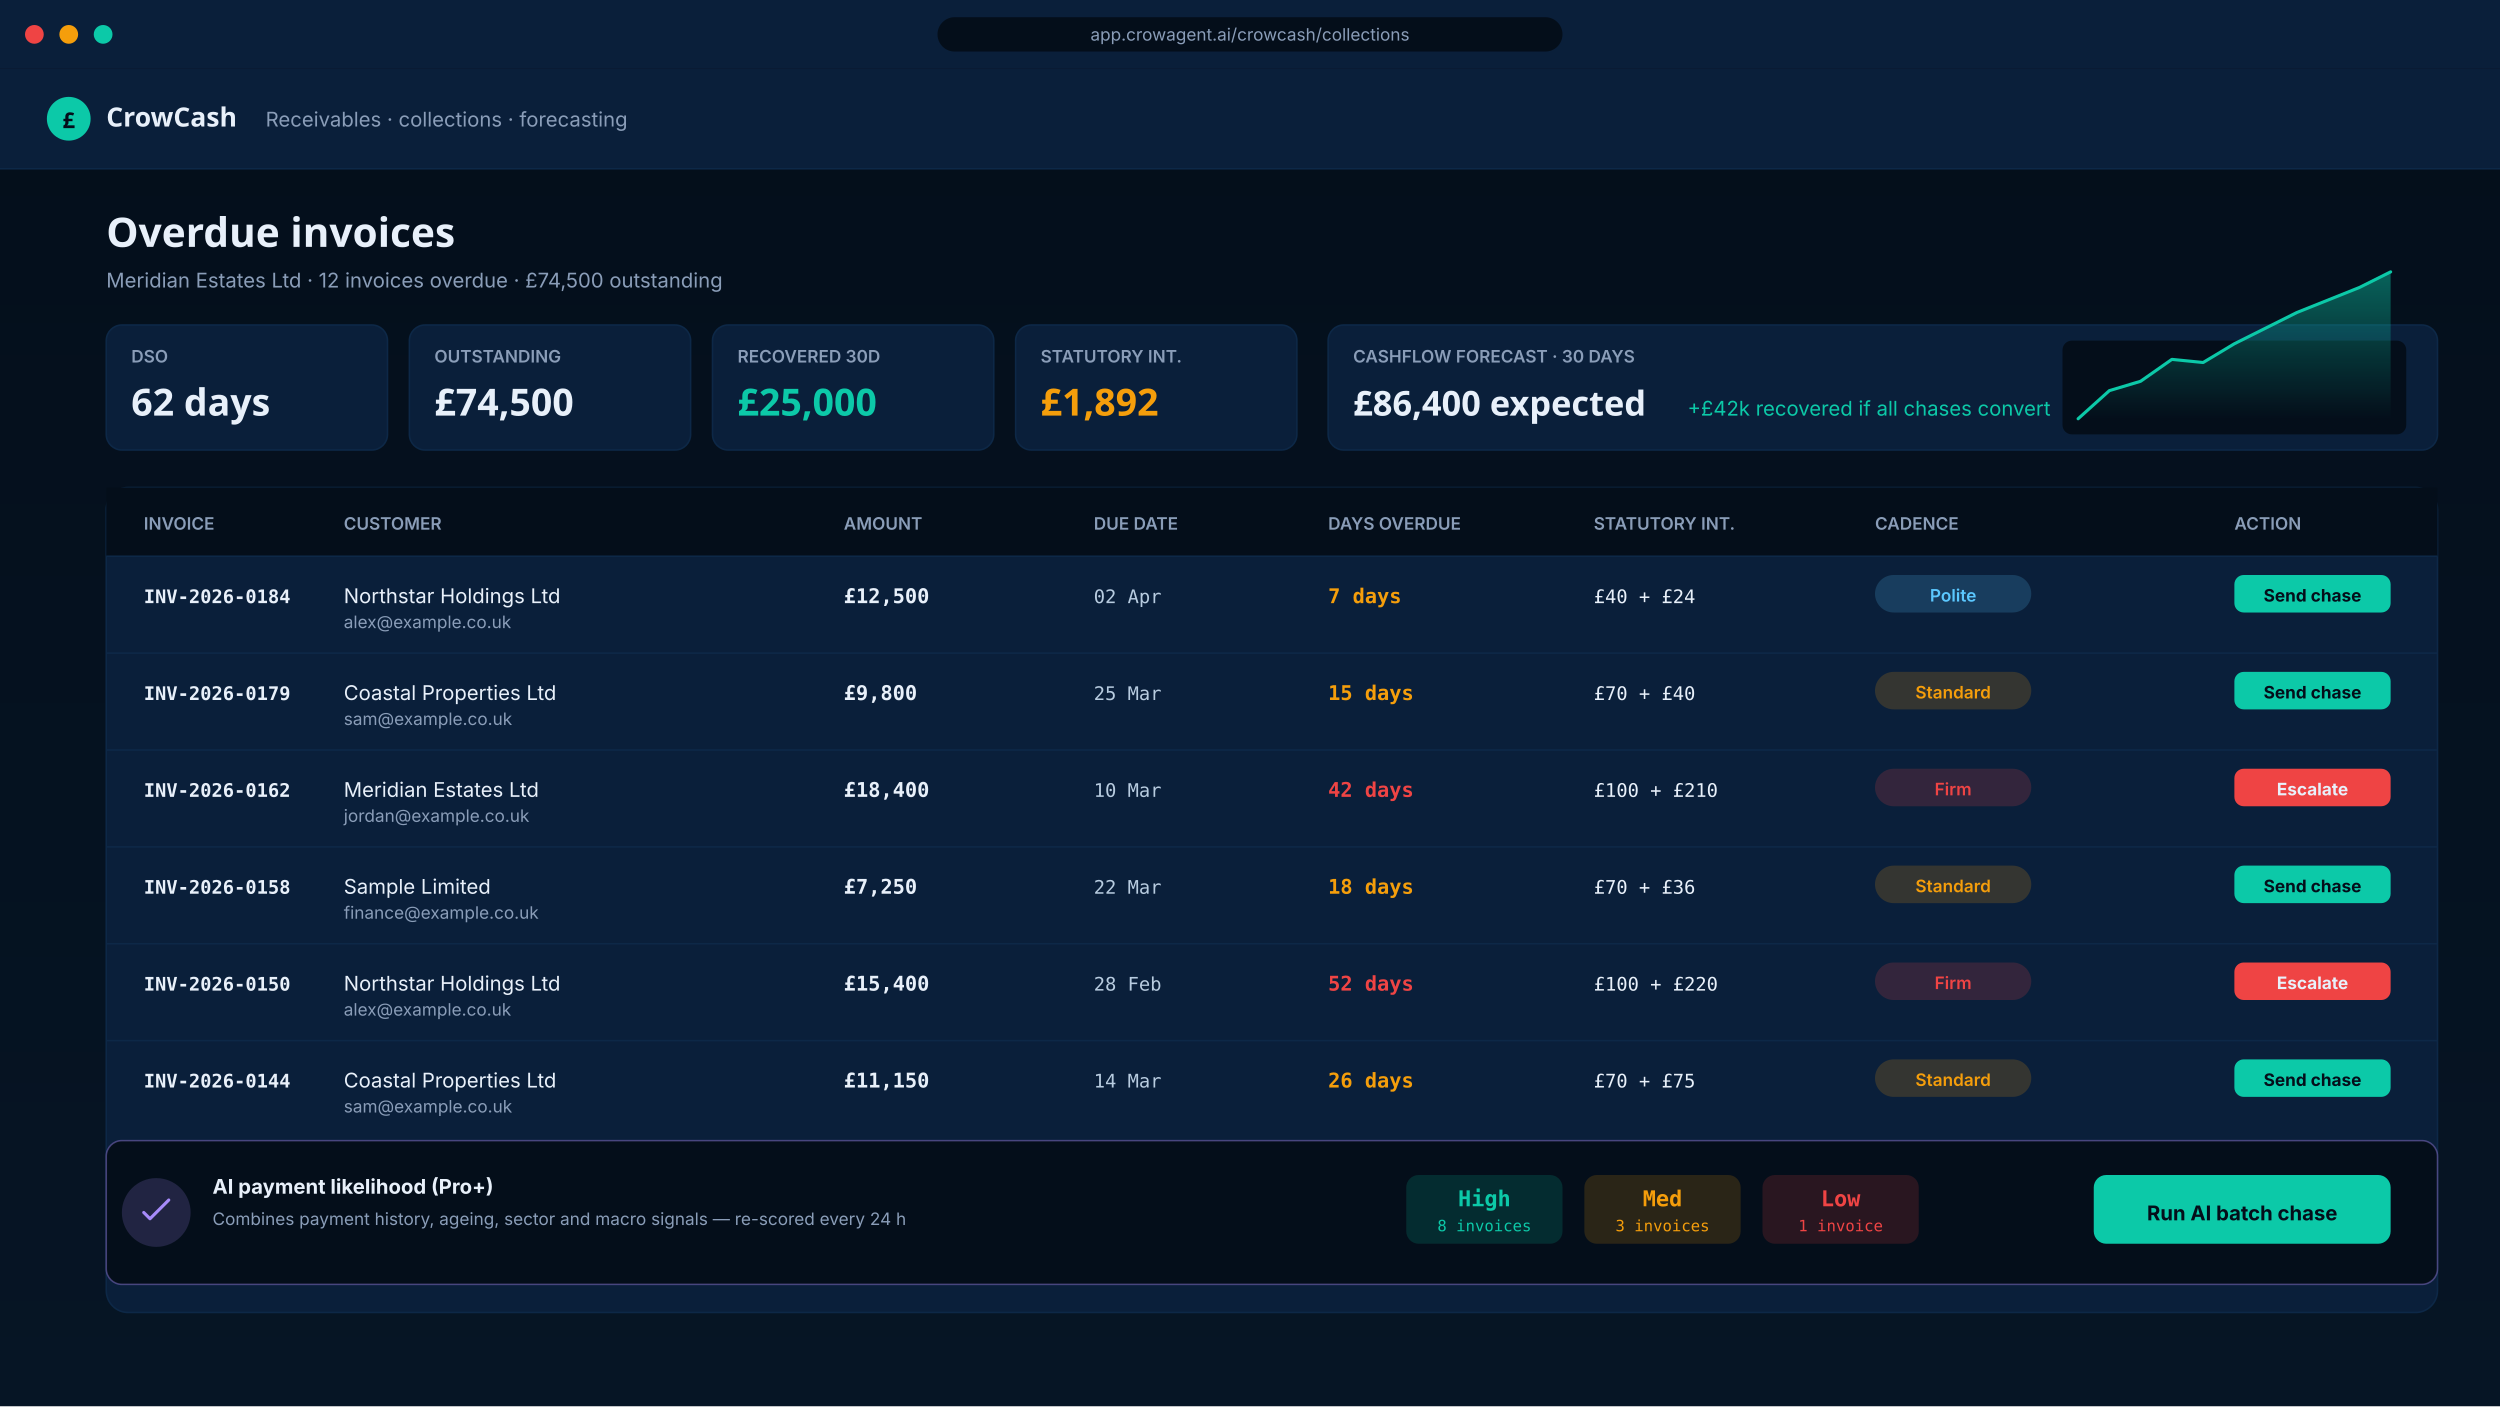
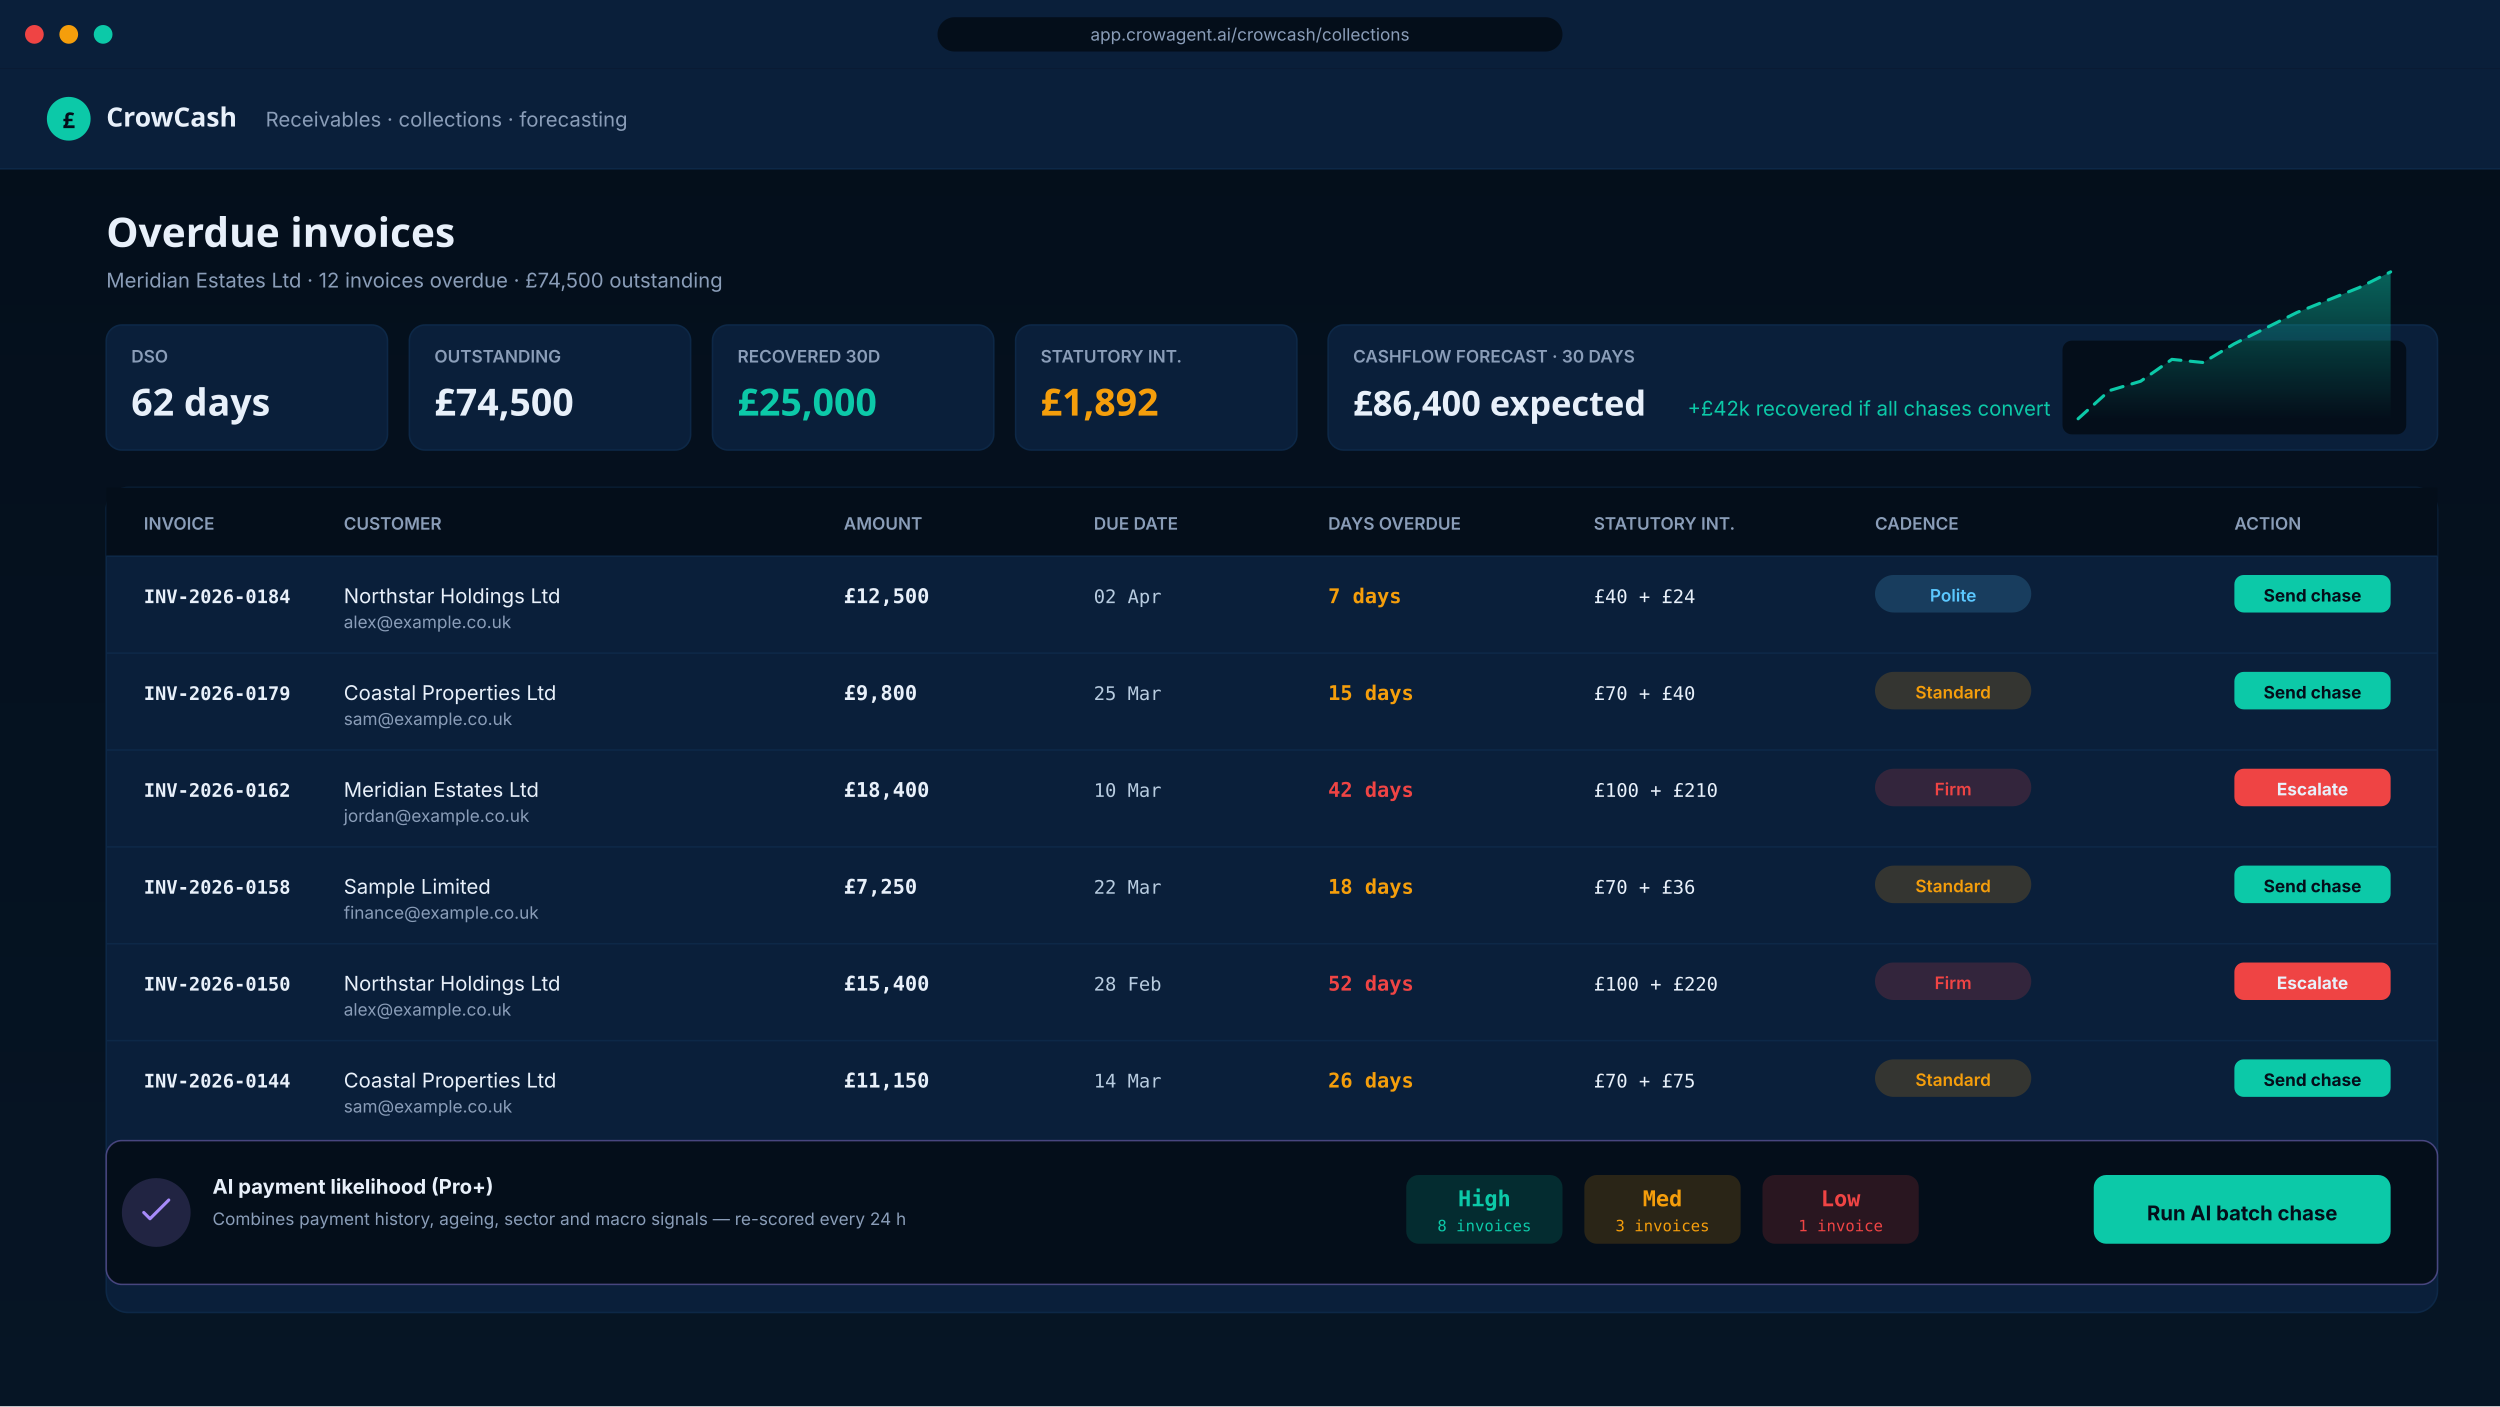
<svg xmlns="http://www.w3.org/2000/svg" viewBox="0 0 1600 900" role="img" aria-label="CrowCash collections workspace mockup with overdue invoice list, statutory interest column, chase cadence pills and a cashflow forecast chart">
  <defs>
    <linearGradient id="bgG6" x1="0" y1="0" x2="0" y2="1">
      <stop offset="0" stop-color="#040E1A" />
      <stop offset="1" stop-color="#061525" />
    </linearGradient>
    <linearGradient id="cashArea" x1="0" y1="0" x2="0" y2="1">
      <stop offset="0" stop-color="#0CC9A8" stop-opacity="0.45" />
      <stop offset="1" stop-color="#0CC9A8" stop-opacity="0" />
    </linearGradient>
  </defs>
  <style>
    .f { font-family: 'Plus Jakarta Sans', system-ui, sans-serif; }
    .b { font-family: 'Inter', system-ui, sans-serif; }
    .m { font-family: 'JetBrains Mono', ui-monospace, monospace; }
+     @keyframes sf23ax-soft{0%,100%{opacity:1}50%{opacity:.78}}
+     @keyframes sf23ax-blink{0%,100%{opacity:1}50%{opacity:.4}}
+     @keyframes sf23ax-march{from{stroke-dashoffset:0}to{stroke-dashoffset:-32}}
+     @keyframes sf23ax-breathe{0%,100%{opacity:1}50%{opacity:.88}}
+     rect[fill="#0CC9A8"]:not([fill-opacity]){animation:sf23ax-soft 3.8s ease-in-out infinite}
+     rect[fill="#F59E0B"]:not([fill-opacity]){animation:sf23ax-soft 2.6s ease-in-out infinite}
+     rect[fill="#EF4444"]:not([fill-opacity]){animation:sf23ax-blink 2s ease-in-out infinite}
+     rect[fill="#5BC8FF"]:not([fill-opacity]){animation:sf23ax-soft 4.4s ease-in-out infinite}
+     circle[fill="#0CC9A8"]{animation:sf23ax-soft 3.8s ease-in-out infinite}
+     circle[fill="#F59E0B"]{animation:sf23ax-soft 2.6s ease-in-out infinite}
+     circle[fill="#EF4444"]{animation:sf23ax-blink 2s ease-in-out infinite}
+     circle[fill="#5BC8FF"]{animation:sf23ax-soft 4.4s ease-in-out infinite}
+     polyline{stroke-dasharray:8 6;animation:sf23ax-march 2.4s linear infinite}
+     text[font-size="20"],text[font-size="22"],text[font-size="24"],text[font-size="26"],text[font-size="28"],text[font-size="32"],text[font-size="34"],text[font-size="56"],text[font-size="92"]{animation:sf23ax-breathe 5.4s ease-in-out infinite}
+     @media (prefers-reduced-motion:reduce){*{animation:none!important}}
  </style>
  <rect width="1600" height="900" fill="url(#bgG6)" />
  <rect x="0" y="0" width="1600" height="44" fill="#0A1F3A" />
  <circle cx="22" cy="22" r="6" fill="#EF4444" />
  <circle cx="44" cy="22" r="6" fill="#F59E0B" />
  <circle cx="66" cy="22" r="6" fill="#0CC9A8" />
  <rect x="600" y="11" width="400" height="22" rx="11" fill="#040E1A" />
  <text x="800" y="26" text-anchor="middle" class="b" font-size="11" fill="#8A9DB8">app.crowagent.ai/crowcash/collections</text>
  <rect x="0" y="44" width="1600" height="64" fill="#0A1F3A" />
  <line x1="0" y1="108" x2="1600" y2="108" stroke="#0D2847" />
  <circle cx="44" cy="76" r="14" fill="#0CC9A8" />
  <text x="44" y="82" text-anchor="middle" class="f" font-size="14" font-weight="700" fill="#040E1A">£</text>
  <text x="68" y="81" class="f" font-size="17" font-weight="700" fill="#E8F0FA">CrowCash</text>
  <text x="170" y="81" class="b" font-size="13" fill="#8A9DB8">Receivables · collections · forecasting</text>
  <text x="68" y="158" class="f" font-size="26" font-weight="700" fill="#E8F0FA">Overdue invoices</text>
  <text x="68" y="184" class="b" font-size="13" fill="#8A9DB8">Meridian Estates Ltd · 12 invoices overdue · £74,500 outstanding</text>
  <rect x="68" y="208" width="180" height="80" rx="10" fill="#0A1F3A" stroke="#0D2847" />
  <text x="84" y="232" class="b" font-size="11" font-weight="600" fill="#8A9DB8">DSO</text>
  <text x="84" y="266" class="f" font-size="24" font-weight="700" fill="#E8F0FA">62 days</text>
  <rect x="262" y="208" width="180" height="80" rx="10" fill="#0A1F3A" stroke="#0D2847" />
  <text x="278" y="232" class="b" font-size="11" font-weight="600" fill="#8A9DB8">OUTSTANDING</text>
  <text x="278" y="266" class="f" font-size="24" font-weight="700" fill="#E8F0FA">£74,500</text>
  <rect x="456" y="208" width="180" height="80" rx="10" fill="#0A1F3A" stroke="#0D2847" />
  <text x="472" y="232" class="b" font-size="11" font-weight="600" fill="#8A9DB8">RECOVERED 30D</text>
  <text x="472" y="266" class="f" font-size="24" font-weight="700" fill="#0CC9A8">£25,000</text>
  <rect x="650" y="208" width="180" height="80" rx="10" fill="#0A1F3A" stroke="#0D2847" />
  <text x="666" y="232" class="b" font-size="11" font-weight="600" fill="#8A9DB8">STATUTORY INT.</text>
  <text x="666" y="266" class="f" font-size="24" font-weight="700" fill="#F59E0B">£1,892</text>
  <rect x="850" y="208" width="710" height="80" rx="10" fill="#0A1F3A" stroke="#0D2847" />
  <text x="866" y="232" class="b" font-size="11" font-weight="600" fill="#8A9DB8">CASHFLOW FORECAST · 30 DAYS</text>
  <text x="866" y="266" class="f" font-size="22" font-weight="700" fill="#E8F0FA">£86,400 expected</text>
  <text x="1080" y="266" class="b" font-size="13" fill="#0CC9A8">+£42k recovered if all chases convert</text>
  <rect x="1320" y="218" width="220" height="60" rx="6" fill="#040E1A" />
  <path d="M1330 268 L1350 250 L1370 244 L1390 230 L1410 232 L1430 220 L1450 210 L1470 200 L1490 192 L1510 184 L1530 174 L1530 268 L1330 268 Z" fill="url(#cashArea)" />
  <polyline points="1330,268 1350,250 1370,244 1390,230 1410,232 1430,220 1450,210 1470,200 1490,192 1510,184 1530,174" fill="none" stroke="#0CC9A8" stroke-width="2" stroke-linecap="round" stroke-linejoin="round" />
  <rect x="68" y="312" width="1492" height="528" rx="14" fill="#0A1F3A" stroke="#0D2847" />
  <rect x="68" y="312" width="1492" height="44" fill="#040E1A" />
  <text x="92" y="339" class="b" font-size="11" font-weight="600" fill="#8A9DB8">INVOICE</text>
  <text x="220" y="339" class="b" font-size="11" font-weight="600" fill="#8A9DB8">CUSTOMER</text>
  <text x="540" y="339" class="b" font-size="11" font-weight="600" fill="#8A9DB8">AMOUNT</text>
  <text x="700" y="339" class="b" font-size="11" font-weight="600" fill="#8A9DB8">DUE DATE</text>
  <text x="850" y="339" class="b" font-size="11" font-weight="600" fill="#8A9DB8">DAYS OVERDUE</text>
  <text x="1020" y="339" class="b" font-size="11" font-weight="600" fill="#8A9DB8">STATUTORY INT.</text>
  <text x="1200" y="339" class="b" font-size="11" font-weight="600" fill="#8A9DB8">CADENCE</text>
  <text x="1430" y="339" class="b" font-size="11" font-weight="600" fill="#8A9DB8">ACTION</text>
  <line x1="68" y1="356" x2="1560" y2="356" stroke="#0D2847" />
  <text x="92" y="386" class="m" font-size="12" font-weight="600" fill="#E8F0FA">INV-2026-0184</text>
  <text x="220" y="386" class="b" font-size="13" fill="#E8F0FA">Northstar Holdings Ltd</text>
  <text x="220" y="402" class="b" font-size="11" fill="#8A9DB8">alex@example.co.uk</text>
  <text x="540" y="386" class="m" font-size="13" font-weight="600" fill="#E8F0FA">£12,500</text>
  <text x="700" y="386" class="m" font-size="12" fill="#B8CCE0">02 Apr</text>
  <text x="850" y="386" class="m" font-size="13" font-weight="600" fill="#F59E0B">7 days</text>
  <text x="1020" y="386" class="m" font-size="12" fill="#E8F0FA">£40 + £24</text>
  <rect x="1200" y="368" width="100" height="24" rx="12" fill="#5BC8FF" fill-opacity="0.18" />
  <text x="1250" y="385" text-anchor="middle" class="b" font-size="11" font-weight="600" fill="#5BC8FF">Polite</text>
  <rect x="1430" y="368" width="100" height="24" rx="6" fill="#0CC9A8" />
  <text x="1480" y="385" text-anchor="middle" class="b" font-size="11" font-weight="700" fill="#040E1A">Send chase</text>
  <line x1="68" y1="418" x2="1560" y2="418" stroke="#0D2847" />
  <text x="92" y="448" class="m" font-size="12" font-weight="600" fill="#E8F0FA">INV-2026-0179</text>
  <text x="220" y="448" class="b" font-size="13" fill="#E8F0FA">Coastal Properties Ltd</text>
  <text x="220" y="464" class="b" font-size="11" fill="#8A9DB8">sam@example.co.uk</text>
  <text x="540" y="448" class="m" font-size="13" font-weight="600" fill="#E8F0FA">£9,800</text>
  <text x="700" y="448" class="m" font-size="12" fill="#B8CCE0">25 Mar</text>
  <text x="850" y="448" class="m" font-size="13" font-weight="600" fill="#F59E0B">15 days</text>
  <text x="1020" y="448" class="m" font-size="12" fill="#E8F0FA">£70 + £40</text>
  <rect x="1200" y="430" width="100" height="24" rx="12" fill="#F59E0B" fill-opacity="0.18" />
  <text x="1250" y="447" text-anchor="middle" class="b" font-size="11" font-weight="600" fill="#F59E0B">Standard</text>
  <rect x="1430" y="430" width="100" height="24" rx="6" fill="#0CC9A8" />
  <text x="1480" y="447" text-anchor="middle" class="b" font-size="11" font-weight="700" fill="#040E1A">Send chase</text>
  <line x1="68" y1="480" x2="1560" y2="480" stroke="#0D2847" />
  <text x="92" y="510" class="m" font-size="12" font-weight="600" fill="#E8F0FA">INV-2026-0162</text>
  <text x="220" y="510" class="b" font-size="13" fill="#E8F0FA">Meridian Estates Ltd</text>
  <text x="220" y="526" class="b" font-size="11" fill="#8A9DB8">jordan@example.co.uk</text>
  <text x="540" y="510" class="m" font-size="13" font-weight="600" fill="#E8F0FA">£18,400</text>
  <text x="700" y="510" class="m" font-size="12" fill="#B8CCE0">10 Mar</text>
  <text x="850" y="510" class="m" font-size="13" font-weight="700" fill="#EF4444">42 days</text>
  <text x="1020" y="510" class="m" font-size="12" fill="#E8F0FA">£100 + £210</text>
  <rect x="1200" y="492" width="100" height="24" rx="12" fill="#EF4444" fill-opacity="0.18" />
  <text x="1250" y="509" text-anchor="middle" class="b" font-size="11" font-weight="600" fill="#EF4444">Firm</text>
  <rect x="1430" y="492" width="100" height="24" rx="6" fill="#EF4444" />
  <text x="1480" y="509" text-anchor="middle" class="b" font-size="11" font-weight="700" fill="#E8F0FA">Escalate</text>
  <line x1="68" y1="542" x2="1560" y2="542" stroke="#0D2847" />
  <text x="92" y="572" class="m" font-size="12" font-weight="600" fill="#E8F0FA">INV-2026-0158</text>
  <text x="220" y="572" class="b" font-size="13" fill="#E8F0FA">Sample Limited</text>
  <text x="220" y="588" class="b" font-size="11" fill="#8A9DB8">finance@example.co.uk</text>
  <text x="540" y="572" class="m" font-size="13" font-weight="600" fill="#E8F0FA">£7,250</text>
  <text x="700" y="572" class="m" font-size="12" fill="#B8CCE0">22 Mar</text>
  <text x="850" y="572" class="m" font-size="13" font-weight="600" fill="#F59E0B">18 days</text>
  <text x="1020" y="572" class="m" font-size="12" fill="#E8F0FA">£70 + £36</text>
  <rect x="1200" y="554" width="100" height="24" rx="12" fill="#F59E0B" fill-opacity="0.18" />
  <text x="1250" y="571" text-anchor="middle" class="b" font-size="11" font-weight="600" fill="#F59E0B">Standard</text>
  <rect x="1430" y="554" width="100" height="24" rx="6" fill="#0CC9A8" />
  <text x="1480" y="571" text-anchor="middle" class="b" font-size="11" font-weight="700" fill="#040E1A">Send chase</text>
  <line x1="68" y1="604" x2="1560" y2="604" stroke="#0D2847" />
  <text x="92" y="634" class="m" font-size="12" font-weight="600" fill="#E8F0FA">INV-2026-0150</text>
  <text x="220" y="634" class="b" font-size="13" fill="#E8F0FA">Northstar Holdings Ltd</text>
  <text x="220" y="650" class="b" font-size="11" fill="#8A9DB8">alex@example.co.uk</text>
  <text x="540" y="634" class="m" font-size="13" font-weight="600" fill="#E8F0FA">£15,400</text>
  <text x="700" y="634" class="m" font-size="12" fill="#B8CCE0">28 Feb</text>
  <text x="850" y="634" class="m" font-size="13" font-weight="700" fill="#EF4444">52 days</text>
  <text x="1020" y="634" class="m" font-size="12" fill="#E8F0FA">£100 + £220</text>
  <rect x="1200" y="616" width="100" height="24" rx="12" fill="#EF4444" fill-opacity="0.18" />
  <text x="1250" y="633" text-anchor="middle" class="b" font-size="11" font-weight="600" fill="#EF4444">Firm</text>
  <rect x="1430" y="616" width="100" height="24" rx="6" fill="#EF4444" />
  <text x="1480" y="633" text-anchor="middle" class="b" font-size="11" font-weight="700" fill="#E8F0FA">Escalate</text>
  <line x1="68" y1="666" x2="1560" y2="666" stroke="#0D2847" />
  <text x="92" y="696" class="m" font-size="12" font-weight="600" fill="#E8F0FA">INV-2026-0144</text>
  <text x="220" y="696" class="b" font-size="13" fill="#E8F0FA">Coastal Properties Ltd</text>
  <text x="220" y="712" class="b" font-size="11" fill="#8A9DB8">sam@example.co.uk</text>
  <text x="540" y="696" class="m" font-size="13" font-weight="600" fill="#E8F0FA">£11,150</text>
  <text x="700" y="696" class="m" font-size="12" fill="#B8CCE0">14 Mar</text>
  <text x="850" y="696" class="m" font-size="13" font-weight="600" fill="#F59E0B">26 days</text>
  <text x="1020" y="696" class="m" font-size="12" fill="#E8F0FA">£70 + £75</text>
  <rect x="1200" y="678" width="100" height="24" rx="12" fill="#F59E0B" fill-opacity="0.18" />
  <text x="1250" y="695" text-anchor="middle" class="b" font-size="11" font-weight="600" fill="#F59E0B">Standard</text>
  <rect x="1430" y="678" width="100" height="24" rx="6" fill="#0CC9A8" />
  <text x="1480" y="695" text-anchor="middle" class="b" font-size="11" font-weight="700" fill="#040E1A">Send chase</text>
  <rect x="68" y="730" width="1492" height="92" rx="10" fill="#040E1A" stroke="#A78BFA" stroke-opacity="0.4" />
  <circle cx="100" cy="776" r="22" fill="#A78BFA" fill-opacity="0.18" />
  <path d="M92 776 L96 780 L108 768" stroke="#A78BFA" stroke-width="2" fill="none" stroke-linecap="round" stroke-linejoin="round" />
  <text x="136" y="764" class="b" font-size="13" font-weight="700" fill="#E8F0FA">AI payment likelihood (Pro+)</text>
  <text x="136" y="784" class="b" font-size="11" fill="#8A9DB8">Combines payment history, ageing, sector and macro signals — re-scored every 24 h</text>
  <rect x="900" y="752" width="100" height="44" rx="8" fill="#0CC9A8" fill-opacity="0.16" />
  <text x="950" y="772" text-anchor="middle" class="m" font-size="14" font-weight="700" fill="#0CC9A8">High</text>
  <text x="950" y="788" text-anchor="middle" class="m" font-size="10" fill="#0CC9A8">8 invoices</text>
  <rect x="1014" y="752" width="100" height="44" rx="8" fill="#F59E0B" fill-opacity="0.16" />
  <text x="1064" y="772" text-anchor="middle" class="m" font-size="14" font-weight="700" fill="#F59E0B">Med</text>
  <text x="1064" y="788" text-anchor="middle" class="m" font-size="10" fill="#F59E0B">3 invoices</text>
  <rect x="1128" y="752" width="100" height="44" rx="8" fill="#EF4444" fill-opacity="0.16" />
  <text x="1178" y="772" text-anchor="middle" class="m" font-size="14" font-weight="700" fill="#EF4444">Low</text>
  <text x="1178" y="788" text-anchor="middle" class="m" font-size="10" fill="#EF4444">1 invoice</text>
  <rect x="1340" y="752" width="190" height="44" rx="8" fill="#0CC9A8" />
  <text x="1435" y="781" text-anchor="middle" class="b" font-size="13" font-weight="700" fill="#040E1A">Run AI batch chase</text>
</svg>
